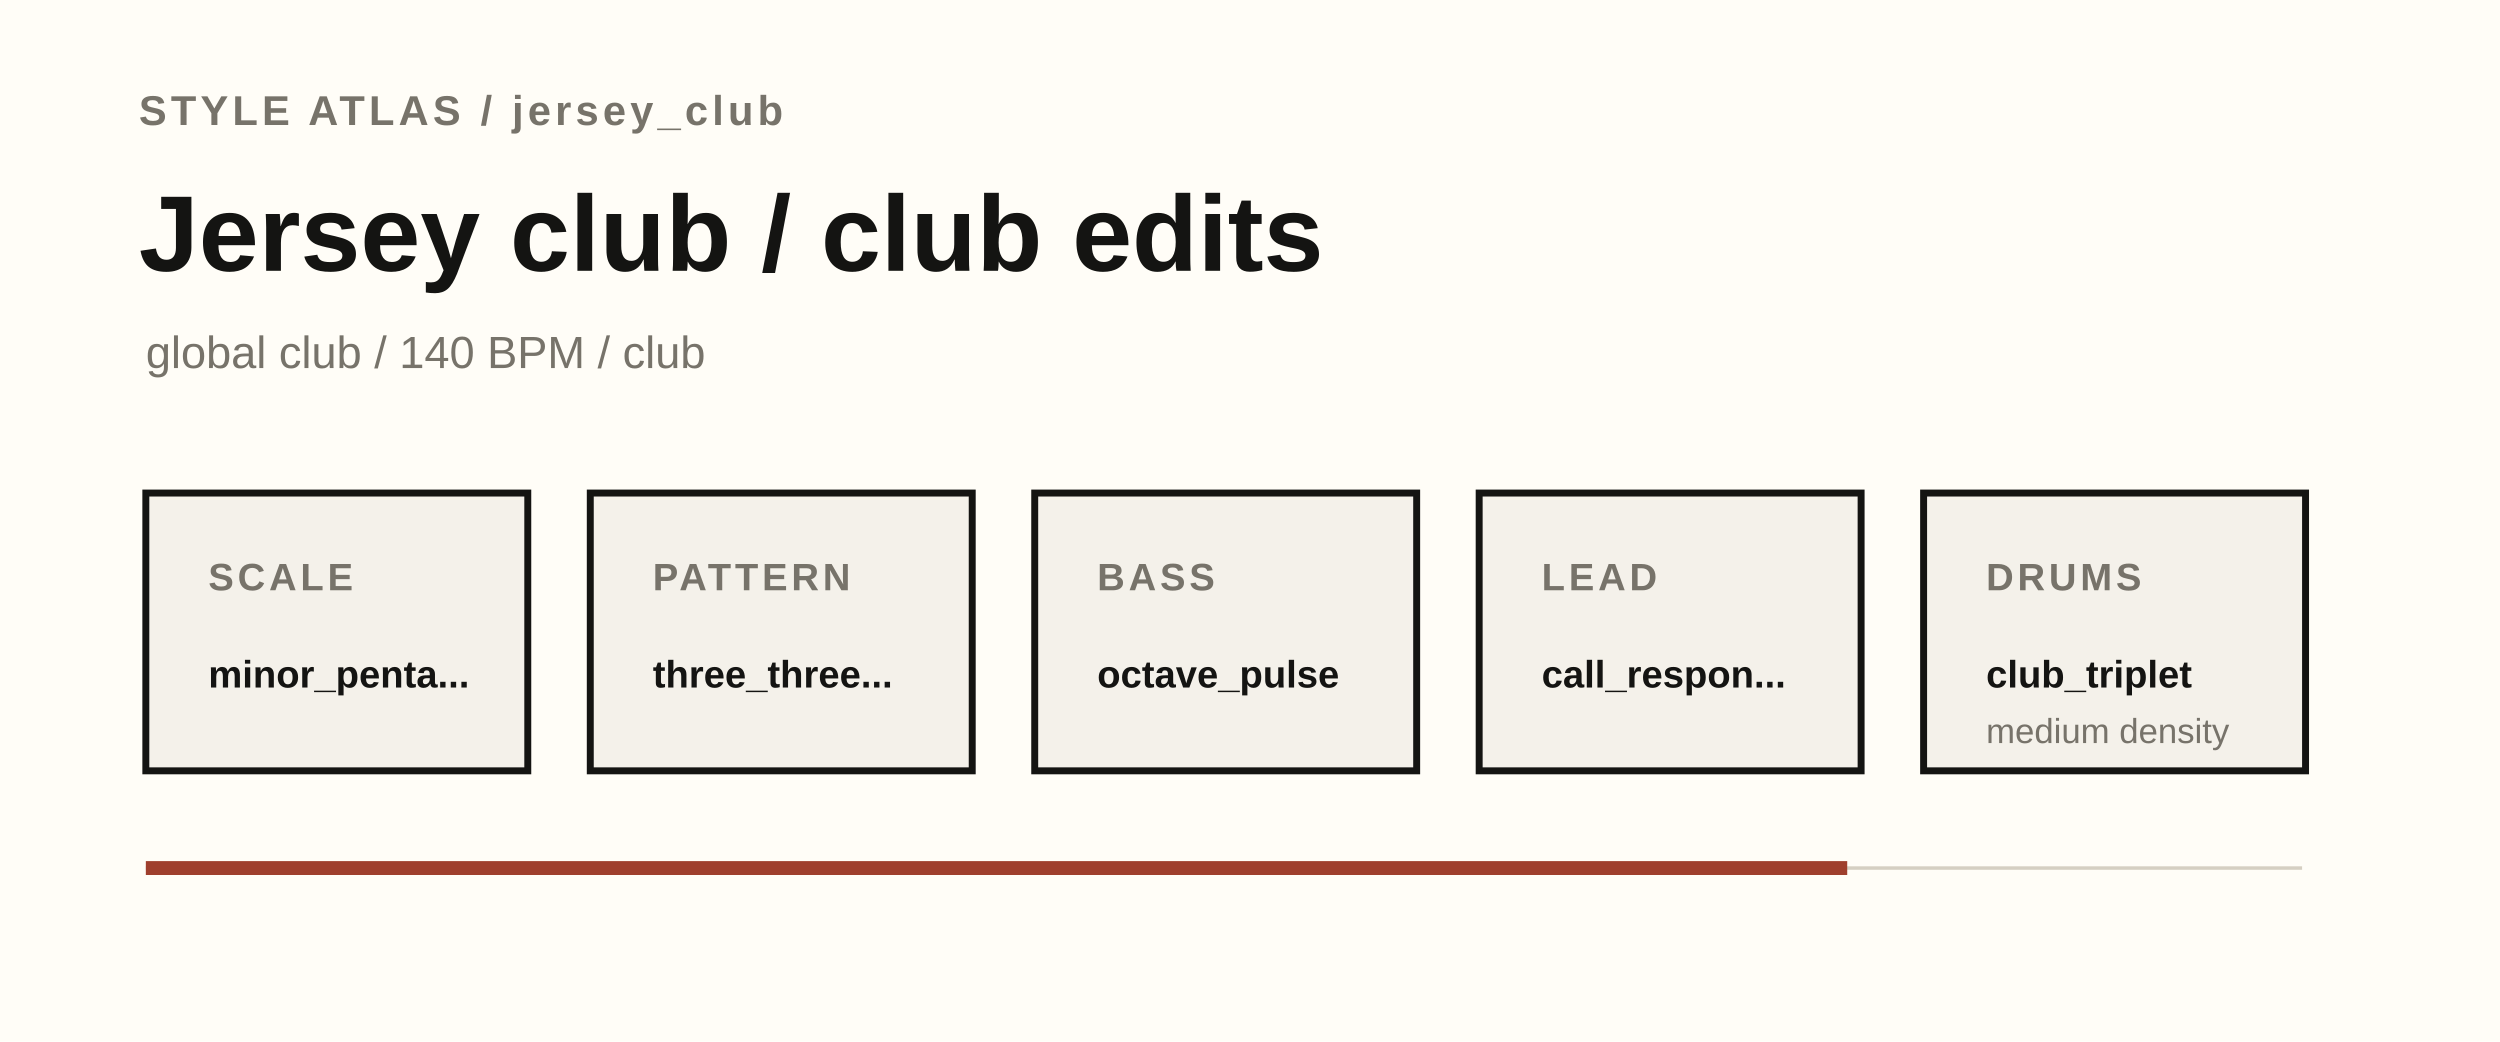
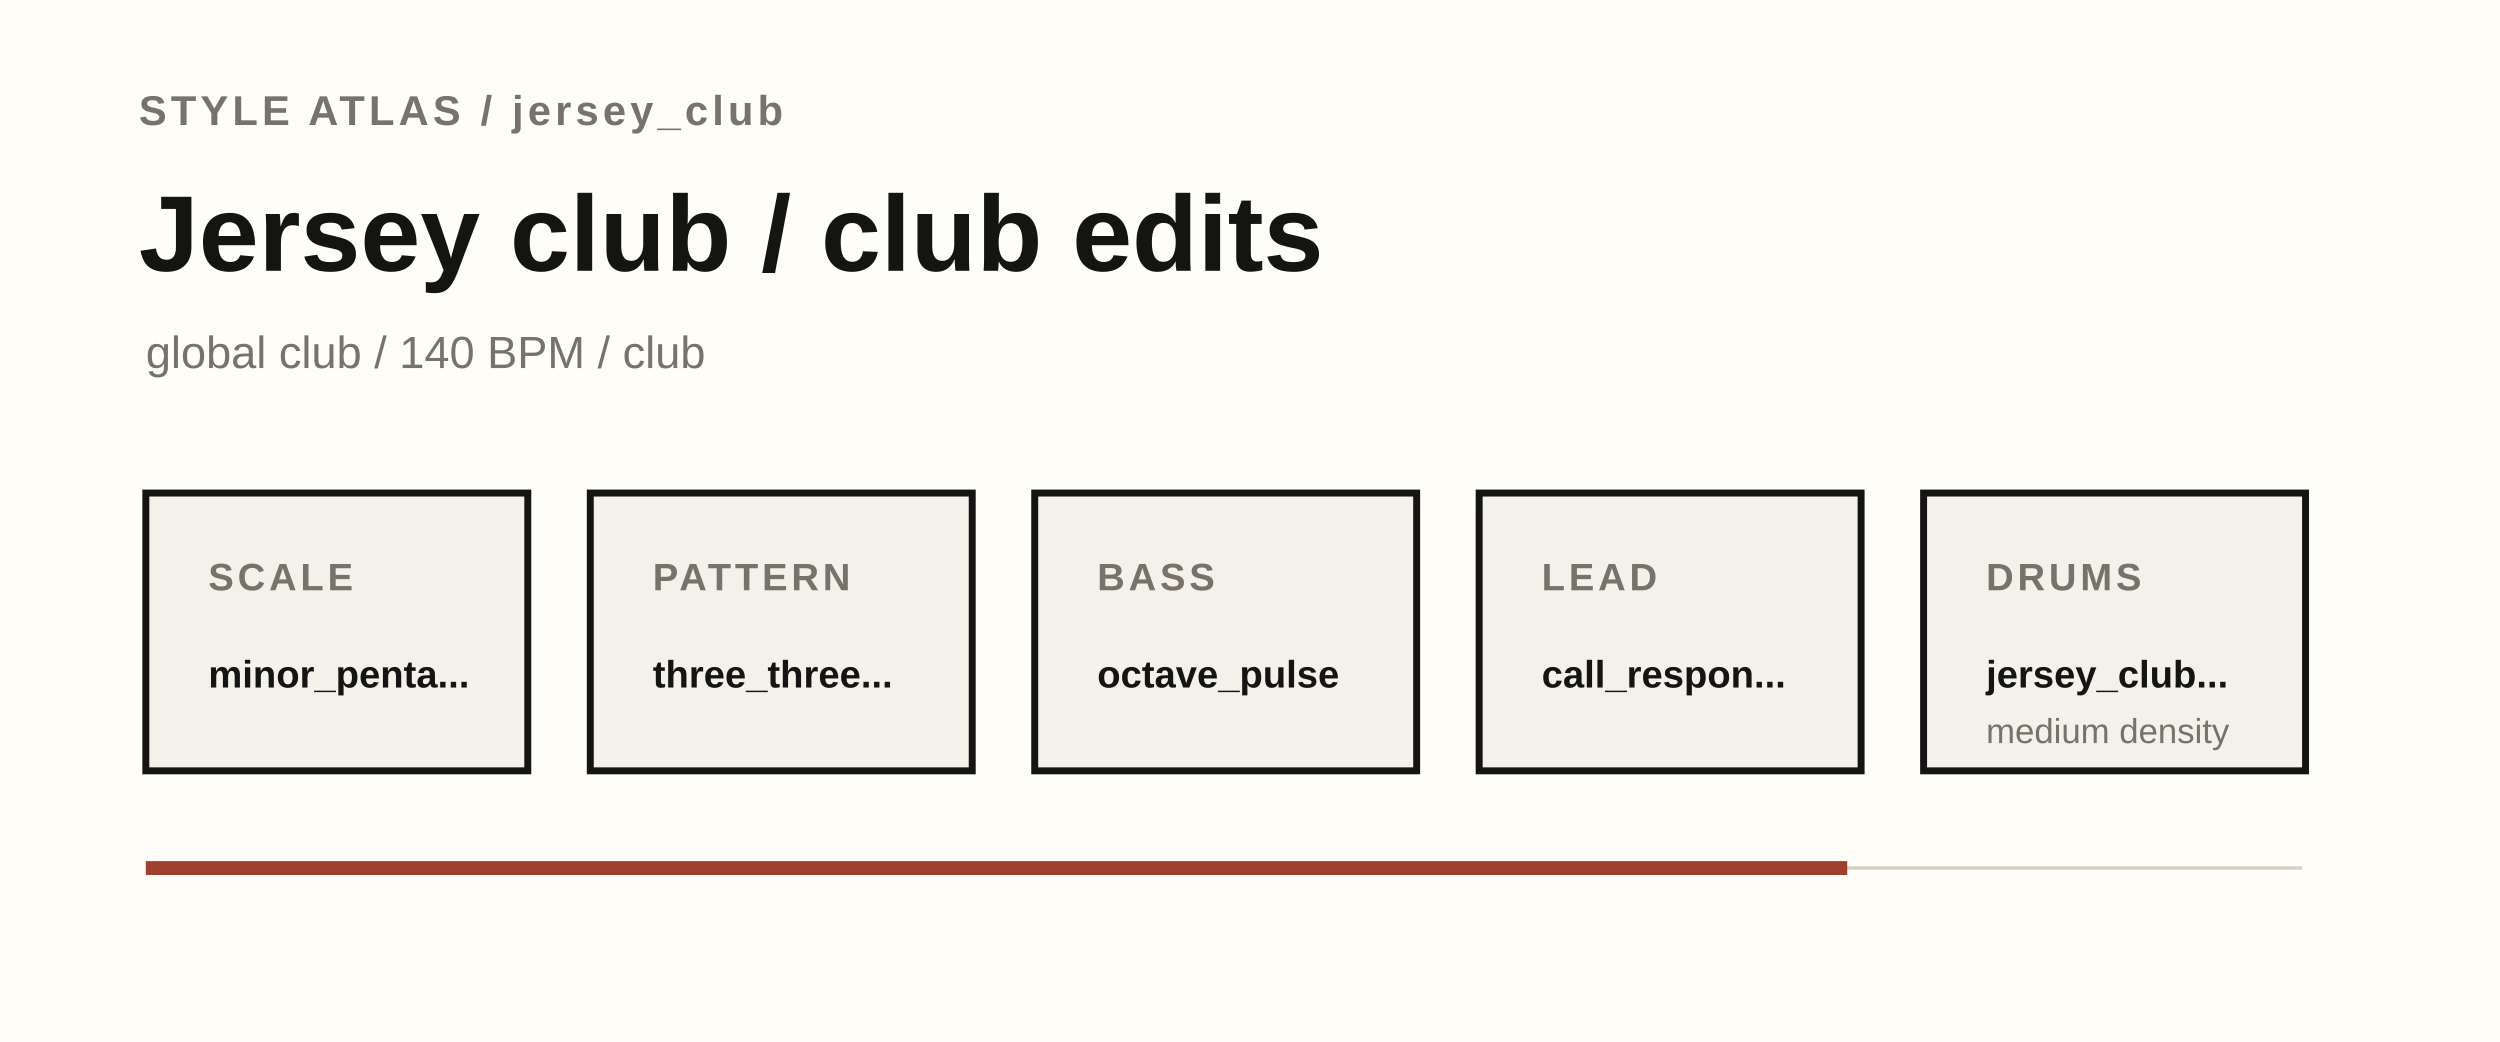
<svg xmlns="http://www.w3.org/2000/svg" viewBox="0 0 720 300" role="img" aria-labelledby="title desc">
  <rect width="720" height="300" fill="#fffdf7" />
  <text x="40" y="36" fill="#77736a" font-family="Avenir Next, Helvetica Neue, Arial, sans-serif" font-size="12" font-weight="700" letter-spacing="1.2">STYLE ATLAS / jersey_club</text>
  <text x="40" y="78" fill="#141412" font-family="Avenir Next, Helvetica Neue, Arial, sans-serif" font-size="31" font-weight="600">Jersey club / club edits</text>
  <text x="42" y="106" fill="#77736a" font-family="Avenir Next, Helvetica Neue, Arial, sans-serif" font-size="13">global club / 140 BPM / club</text>
  <g fill="#f4f1ea" stroke="#141412" stroke-width="2">
    <rect x="42" y="142" width="110" height="80" />
    <rect x="170" y="142" width="110" height="80" />
    <rect x="298" y="142" width="110" height="80" />
    <rect x="426" y="142" width="110" height="80" />
    <rect x="554" y="142" width="110" height="80" />
  </g>
  <g font-family="Avenir Next, Helvetica Neue, Arial, sans-serif">
    <g fill="#77736a" font-size="11" font-weight="700" letter-spacing="1.1">
      <text x="60" y="170">SCALE</text>
      <text x="188" y="170">PATTERN</text>
      <text x="316" y="170">BASS</text>
      <text x="444" y="170">LEAD</text>
      <text x="572" y="170">DRUMS</text>
    </g>
    <g fill="#141412" font-size="11" font-weight="600">
      <text x="60" y="198">minor_penta...</text>
      <text x="188" y="198">three_three...</text>
      <text x="316" y="198">octave_pulse</text>
      <text x="444" y="198">call_respon...</text>
-       <text x="572" y="198">club_triplet</text>
+       <text x="572" y="198">jersey_club...</text>
    </g>
    <text x="572" y="214" fill="#77736a" font-size="10">medium density</text>
  </g>
  <path d="M42 250h621" stroke="#d5cfc2" stroke-width="1" />
  <path d="M42 250h490" stroke="#9f3f2d" stroke-width="4" />
</svg>
